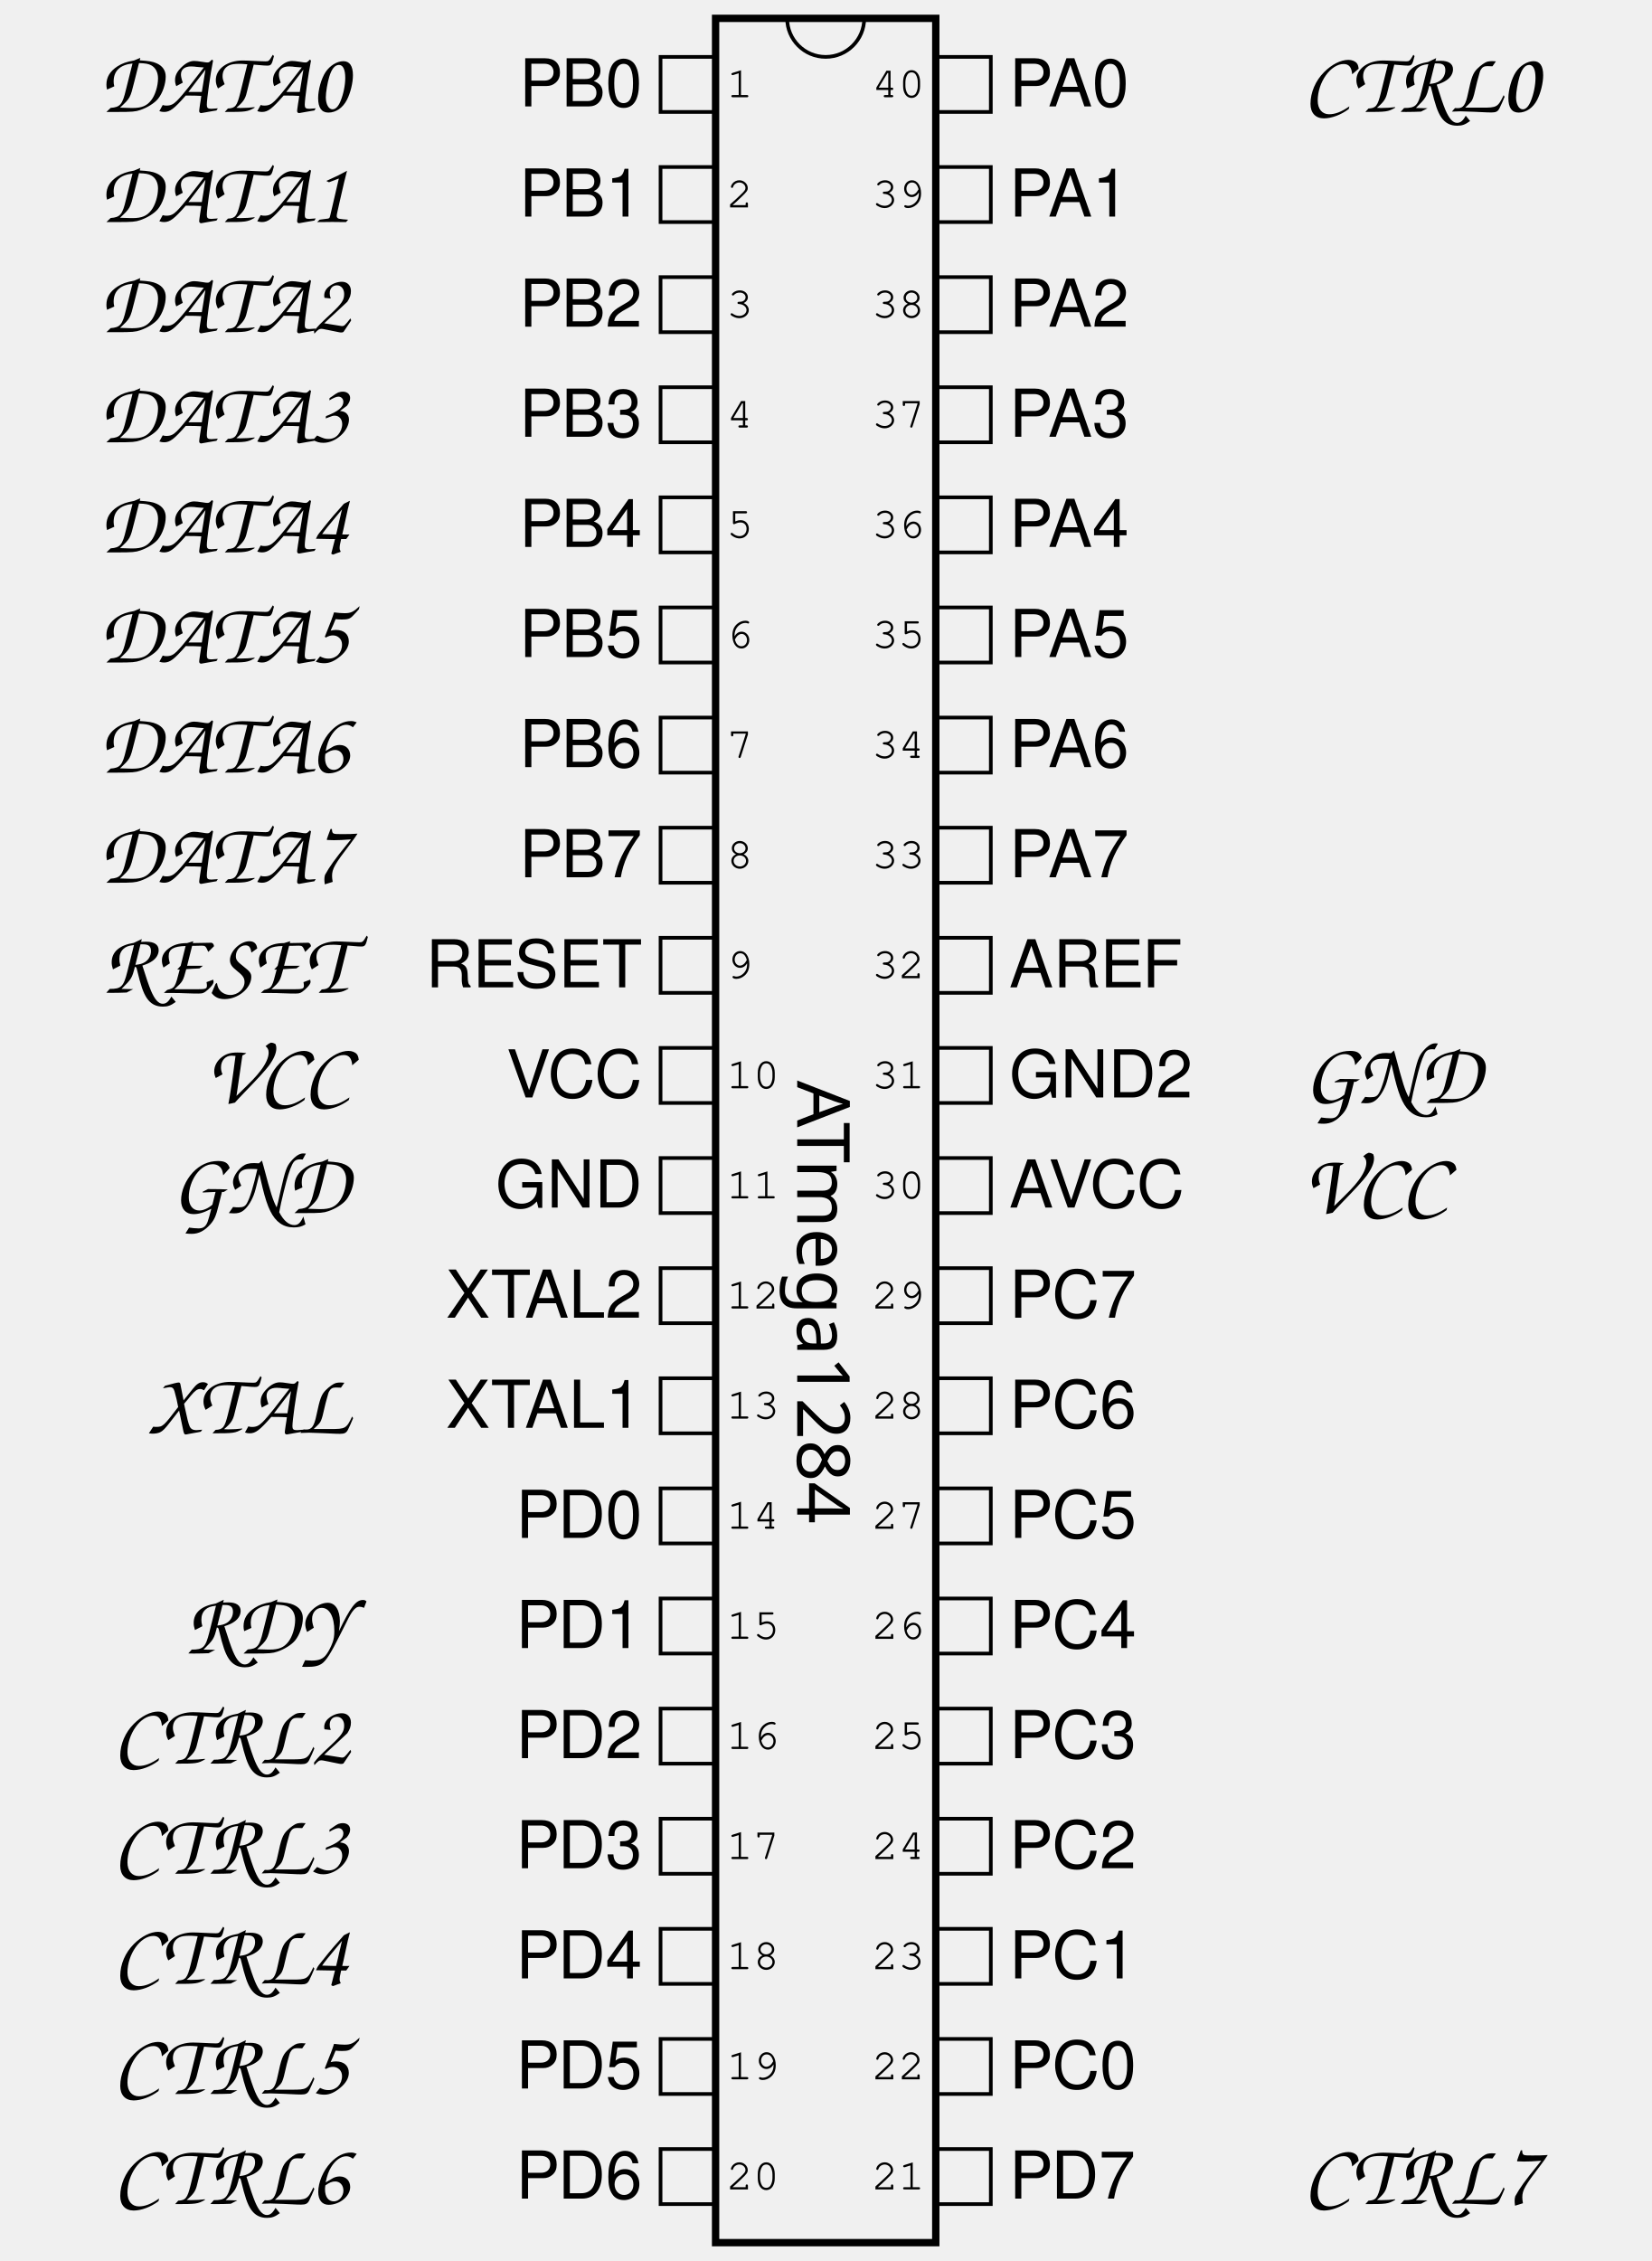
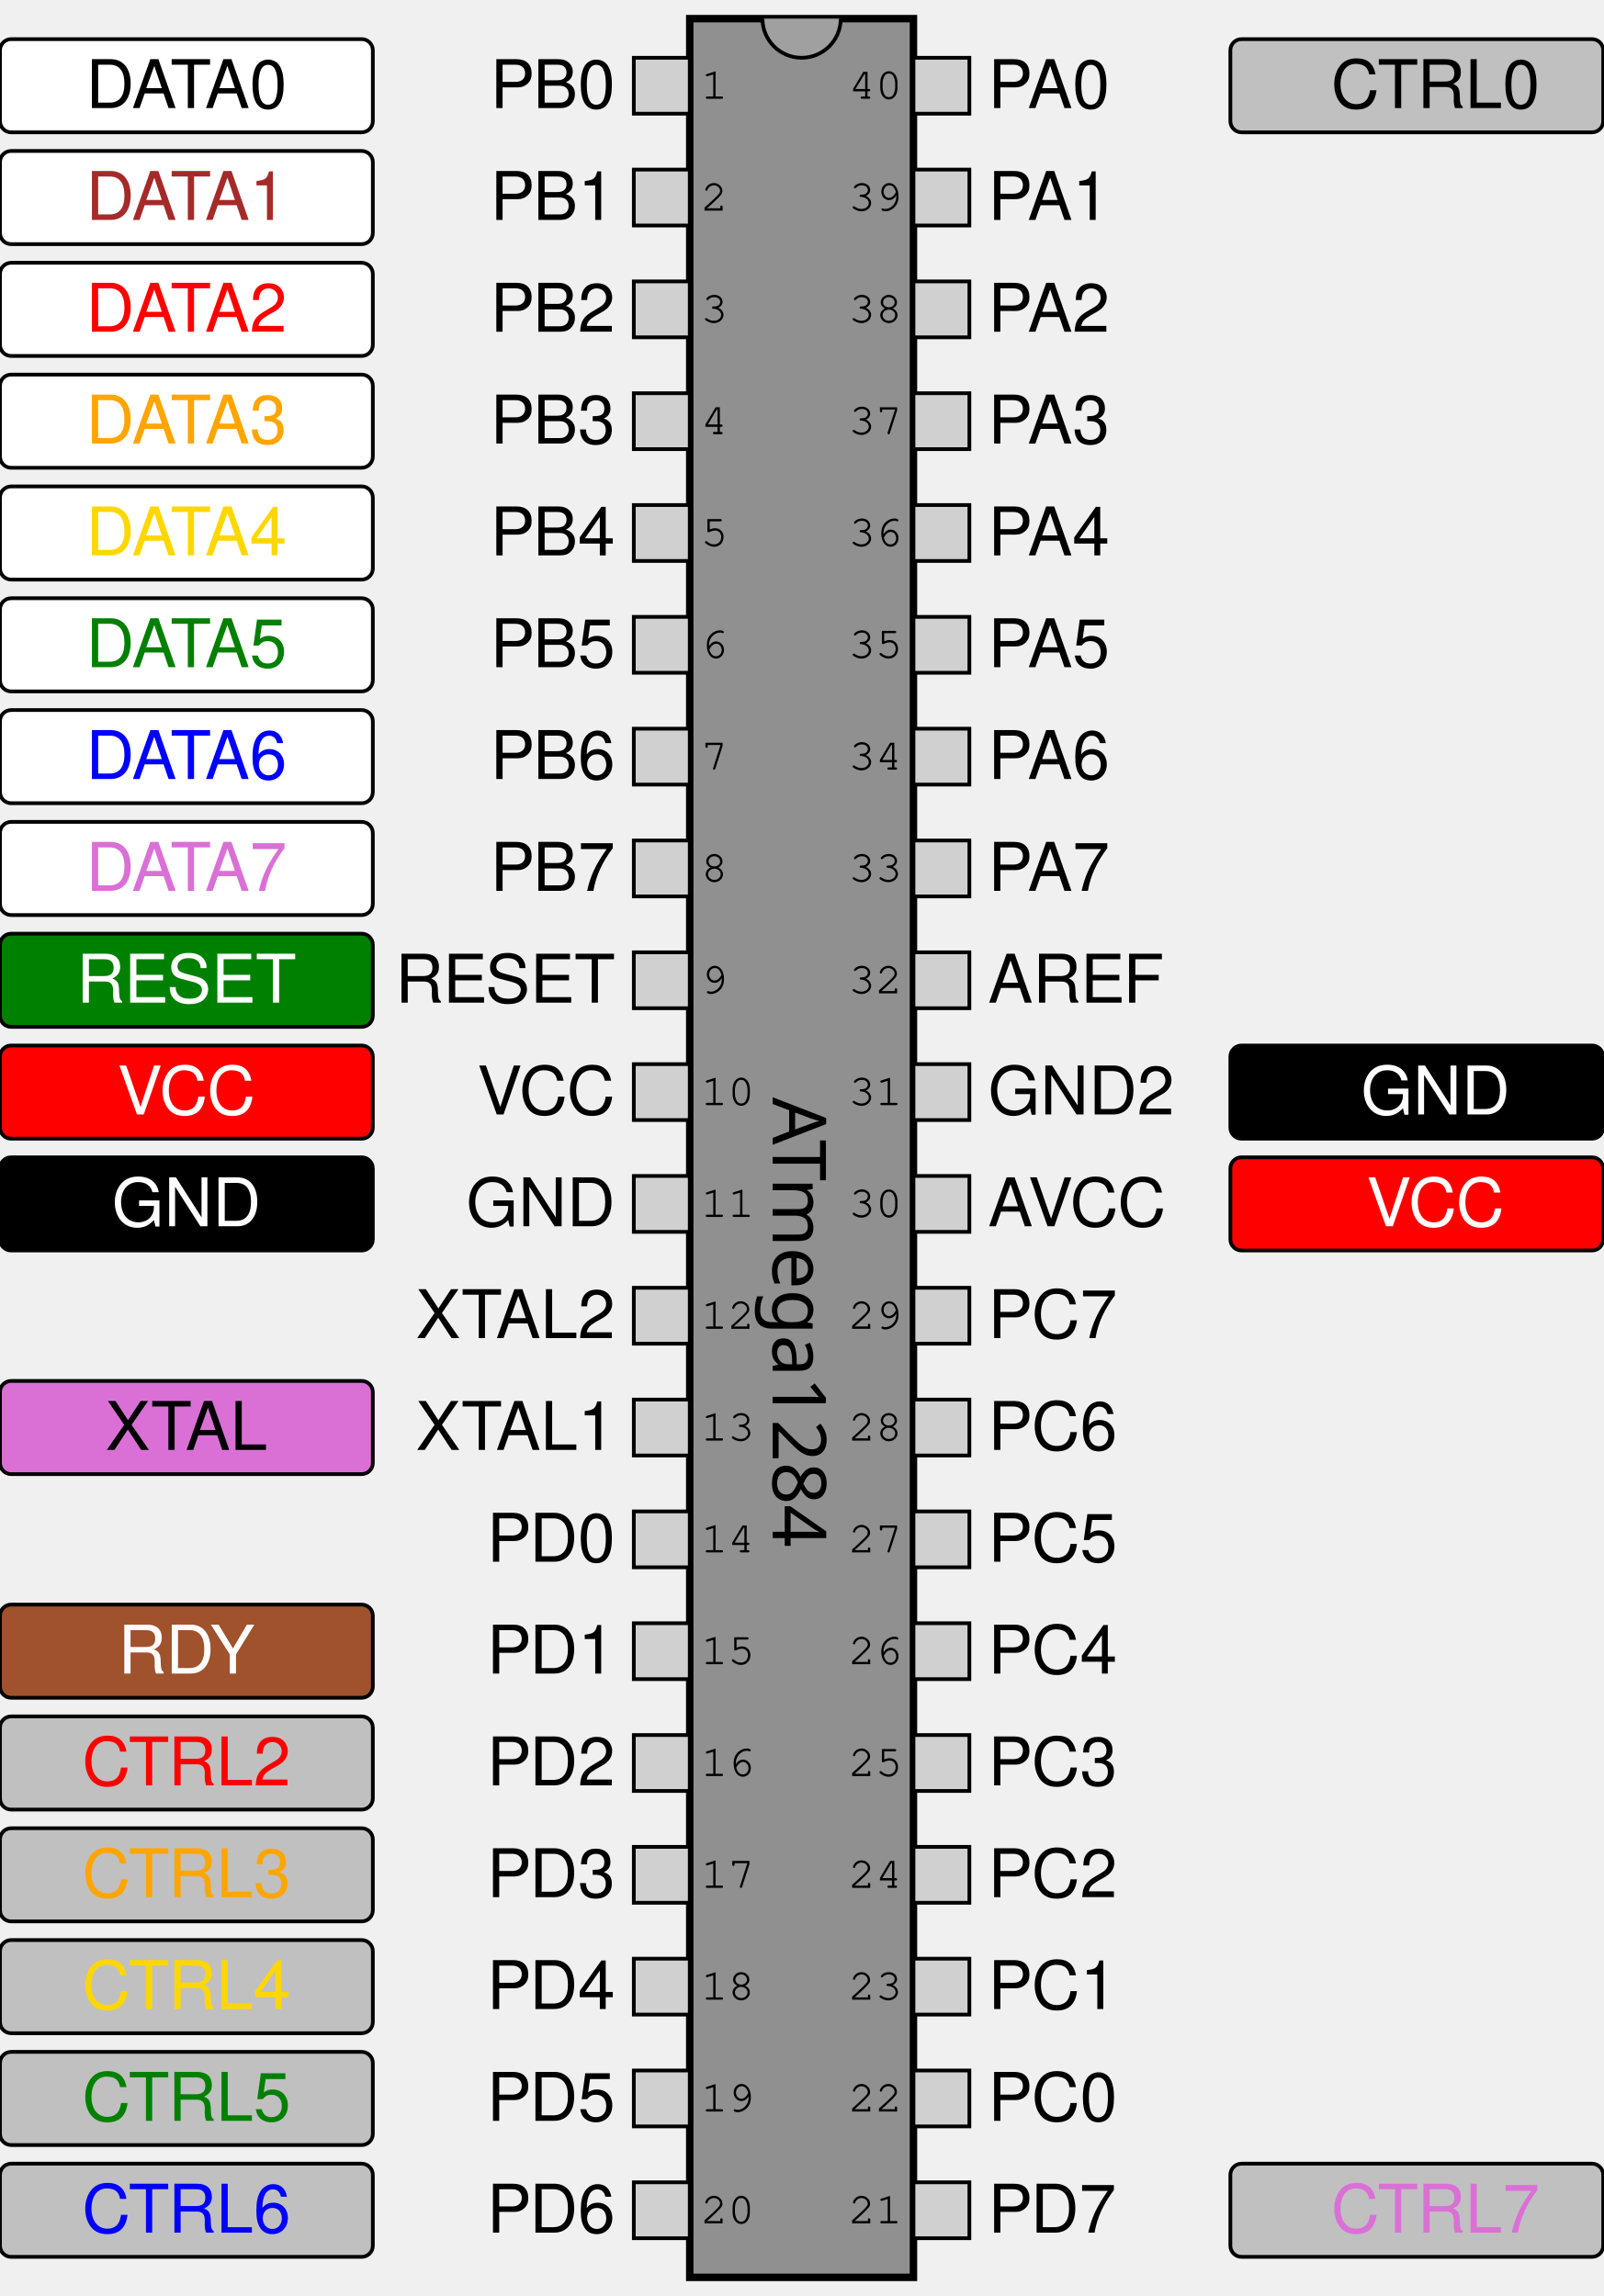
- <svg xmlns="http://www.w3.org/2000/svg" version="1.1" viewBox="0 0 450.0 616.0">
+ <svg xmlns="http://www.w3.org/2000/svg" version="1.1" viewBox="0 0 430.0 616.0">
  <defs>
    <style type="text/css">
-      .thinline { fill:none; stroke:#000000; stroke-width:1.0 }
-      .thickline{ fill:none; stroke:#000000; stroke-width:2.0 }
+      .ic       { fill:#909090; stroke:#000000; stroke-width:2.0 }
+      .notch    { fill:#a0a0a0; stroke:#000000; stroke-width:1.0 }
+      .pin      { fill:#d0d0d0; stroke:#000000; stroke-width:1.0 }
     .pinno    { font-family:"Courier"; font-size:12px }
     .label    { font-family:"Helvetica"; font-size:18px }
-      .function { font-family:"Comic Sans MS"; font-size:24px }
+      .funbox   { stroke:black }
+      .function { font-family:"Helvetica"; font-size:18px; text-anchor:middle }
     .title    { font-family:"Helvetica-Bold"; font-size:20px; text-anchor:middle; writing-mode:tb; alignment-baseline:central }
     
  </style>
  </defs>
-   <rect class="thickline" x="195.0" y="5" width="60.0" height="606.0" />
-   <path class="thinline" d="M214.5,5 a10.5,10.5 0 0,0 21,0" />
-   <text class="title" x="225.0" y="308.0">
+   <rect class="ic" x="185.0" y="5" width="60.0" height="606.0" />
+   <path class="notch" d="M204.5,5 a10.5,10.5 0 0,0 21,0" />
+   <text class="title" x="215.0" y="308.0">
    ATmega1284
  </text>
-   <rect class="thinline" x="180.0" y="15.5" width="15.0" height="15.0" />
-   <text class="function" x="95.0" y="30.5" text-anchor="end">
+   <rect class="pin" x="170.0" y="15.5" width="15.0" height="15.0" />
+   <text class="label" x="165.0" y="29.0" text-anchor="end">
+     PB0
+   </text>
+   <text class="pinno" x="188.0" y="26.5">
+     1
+   </text>
+   <rect class="funbox" x="0" y="10.5" width="100" height="25.0" rx="3" style="fill:white" />
+   <text class="function" x="50" y="29.0" style="fill:black">
    DATA0
  </text>
-   <text class="label" x="175.0" y="29.0" text-anchor="end">
-     PB0
-   </text>
-   <text class="pinno" x="198.0" y="26.5">
-     1
-   </text>
-   <rect class="thinline" x="180.0" y="45.5" width="15.0" height="15.0" />
-   <text class="function" x="95.0" y="60.5" text-anchor="end">
+   <rect class="pin" x="170.0" y="45.5" width="15.0" height="15.0" />
+   <text class="label" x="165.0" y="59.0" text-anchor="end">
+     PB1
+   </text>
+   <text class="pinno" x="188.0" y="56.5">
+     2
+   </text>
+   <rect class="funbox" x="0" y="40.5" width="100" height="25.0" rx="3" style="fill:white" />
+   <text class="function" x="50" y="59.0" style="fill:brown">
    DATA1
  </text>
-   <text class="label" x="175.0" y="59.0" text-anchor="end">
-     PB1
-   </text>
-   <text class="pinno" x="198.0" y="56.5">
-     2
-   </text>
-   <rect class="thinline" x="180.0" y="75.5" width="15.0" height="15.0" />
-   <text class="function" x="95.0" y="90.5" text-anchor="end">
+   <rect class="pin" x="170.0" y="75.5" width="15.0" height="15.0" />
+   <text class="label" x="165.0" y="89.0" text-anchor="end">
+     PB2
+   </text>
+   <text class="pinno" x="188.0" y="86.5">
+     3
+   </text>
+   <rect class="funbox" x="0" y="70.5" width="100" height="25.0" rx="3" style="fill:white" />
+   <text class="function" x="50" y="89.0" style="fill:red">
    DATA2
  </text>
-   <text class="label" x="175.0" y="89.0" text-anchor="end">
-     PB2
-   </text>
-   <text class="pinno" x="198.0" y="86.5">
-     3
-   </text>
-   <rect class="thinline" x="180.0" y="105.5" width="15.0" height="15.0" />
-   <text class="function" x="95.0" y="120.5" text-anchor="end">
+   <rect class="pin" x="170.0" y="105.5" width="15.0" height="15.0" />
+   <text class="label" x="165.0" y="119.0" text-anchor="end">
+     PB3
+   </text>
+   <text class="pinno" x="188.0" y="116.5">
+     4
+   </text>
+   <rect class="funbox" x="0" y="100.5" width="100" height="25.0" rx="3" style="fill:white" />
+   <text class="function" x="50" y="119.0" style="fill:orange">
    DATA3
  </text>
-   <text class="label" x="175.0" y="119.0" text-anchor="end">
-     PB3
-   </text>
-   <text class="pinno" x="198.0" y="116.5">
-     4
-   </text>
-   <rect class="thinline" x="180.0" y="135.5" width="15.0" height="15.0" />
-   <text class="function" x="95.0" y="150.5" text-anchor="end">
+   <rect class="pin" x="170.0" y="135.5" width="15.0" height="15.0" />
+   <text class="label" x="165.0" y="149.0" text-anchor="end">
+     PB4
+   </text>
+   <text class="pinno" x="188.0" y="146.5">
+     5
+   </text>
+   <rect class="funbox" x="0" y="130.5" width="100" height="25.0" rx="3" style="fill:white" />
+   <text class="function" x="50" y="149.0" style="fill:gold">
    DATA4
  </text>
-   <text class="label" x="175.0" y="149.0" text-anchor="end">
-     PB4
-   </text>
-   <text class="pinno" x="198.0" y="146.5">
-     5
-   </text>
-   <rect class="thinline" x="180.0" y="165.5" width="15.0" height="15.0" />
-   <text class="function" x="95.0" y="180.5" text-anchor="end">
+   <rect class="pin" x="170.0" y="165.5" width="15.0" height="15.0" />
+   <text class="label" x="165.0" y="179.0" text-anchor="end">
+     PB5
+   </text>
+   <text class="pinno" x="188.0" y="176.5">
+     6
+   </text>
+   <rect class="funbox" x="0" y="160.5" width="100" height="25.0" rx="3" style="fill:white" />
+   <text class="function" x="50" y="179.0" style="fill:green">
    DATA5
  </text>
-   <text class="label" x="175.0" y="179.0" text-anchor="end">
-     PB5
-   </text>
-   <text class="pinno" x="198.0" y="176.5">
-     6
-   </text>
-   <rect class="thinline" x="180.0" y="195.5" width="15.0" height="15.0" />
-   <text class="function" x="95.0" y="210.5" text-anchor="end">
+   <rect class="pin" x="170.0" y="195.5" width="15.0" height="15.0" />
+   <text class="label" x="165.0" y="209.0" text-anchor="end">
+     PB6
+   </text>
+   <text class="pinno" x="188.0" y="206.5">
+     7
+   </text>
+   <rect class="funbox" x="0" y="190.5" width="100" height="25.0" rx="3" style="fill:white" />
+   <text class="function" x="50" y="209.0" style="fill:blue">
    DATA6
  </text>
-   <text class="label" x="175.0" y="209.0" text-anchor="end">
-     PB6
-   </text>
-   <text class="pinno" x="198.0" y="206.5">
-     7
-   </text>
-   <rect class="thinline" x="180.0" y="225.5" width="15.0" height="15.0" />
-   <text class="function" x="95.0" y="240.5" text-anchor="end">
+   <rect class="pin" x="170.0" y="225.5" width="15.0" height="15.0" />
+   <text class="label" x="165.0" y="239.0" text-anchor="end">
+     PB7
+   </text>
+   <text class="pinno" x="188.0" y="236.5">
+     8
+   </text>
+   <rect class="funbox" x="0" y="220.5" width="100" height="25.0" rx="3" style="fill:white" />
+   <text class="function" x="50" y="239.0" style="fill:orchid">
    DATA7
  </text>
-   <text class="label" x="175.0" y="239.0" text-anchor="end">
-     PB7
-   </text>
-   <text class="pinno" x="198.0" y="236.5">
-     8
-   </text>
-   <rect class="thinline" x="180.0" y="255.5" width="15.0" height="15.0" />
-   <text class="function" x="95.0" y="270.5" text-anchor="end">
+   <rect class="pin" x="170.0" y="255.5" width="15.0" height="15.0" />
+   <text class="label" x="165.0" y="269.0" text-anchor="end">
    RESET
  </text>
-   <text class="label" x="175.0" y="269.0" text-anchor="end">
+   <text class="pinno" x="188.0" y="266.5">
+     9
+   </text>
+   <rect class="funbox" x="0" y="250.5" width="100" height="25.0" rx="3" style="fill:green" />
+   <text class="function" x="50" y="269.0" style="fill:white">
    RESET
  </text>
-   <text class="pinno" x="198.0" y="266.5">
-     9
-   </text>
-   <rect class="thinline" x="180.0" y="285.5" width="15.0" height="15.0" />
-   <text class="function" x="95.0" y="300.5" text-anchor="end">
+   <rect class="pin" x="170.0" y="285.5" width="15.0" height="15.0" />
+   <text class="label" x="165.0" y="299.0" text-anchor="end">
    VCC
  </text>
-   <text class="label" x="175.0" y="299.0" text-anchor="end">
+   <text class="pinno" x="188.0" y="296.5">
+     10
+   </text>
+   <rect class="funbox" x="0" y="280.5" width="100" height="25.0" rx="3" style="fill:red" />
+   <text class="function" x="50" y="299.0" style="fill:white">
    VCC
  </text>
-   <text class="pinno" x="198.0" y="296.5">
-     10
-   </text>
-   <rect class="thinline" x="180.0" y="315.5" width="15.0" height="15.0" />
-   <text class="function" x="95.0" y="330.5" text-anchor="end">
+   <rect class="pin" x="170.0" y="315.5" width="15.0" height="15.0" />
+   <text class="label" x="165.0" y="329.0" text-anchor="end">
    GND
  </text>
-   <text class="label" x="175.0" y="329.0" text-anchor="end">
+   <text class="pinno" x="188.0" y="326.5">
+     11
+   </text>
+   <rect class="funbox" x="0" y="310.5" width="100" height="25.0" rx="3" style="fill:black" />
+   <text class="function" x="50" y="329.0" style="fill:white">
    GND
  </text>
-   <text class="pinno" x="198.0" y="326.5">
-     11
-   </text>
-   <rect class="thinline" x="180.0" y="345.5" width="15.0" height="15.0" />
-   <text class="function" x="95.0" y="360.5" text-anchor="end">
-     
-   </text>
-   <text class="label" x="175.0" y="359.0" text-anchor="end">
+   <rect class="pin" x="170.0" y="345.5" width="15.0" height="15.0" />
+   <text class="label" x="165.0" y="359.0" text-anchor="end">
    XTAL2
  </text>
-   <text class="pinno" x="198.0" y="356.5">
+   <text class="pinno" x="188.0" y="356.5">
    12
  </text>
-   <rect class="thinline" x="180.0" y="375.5" width="15.0" height="15.0" />
-   <text class="function" x="95.0" y="390.5" text-anchor="end">
+   <rect class="pin" x="170.0" y="375.5" width="15.0" height="15.0" />
+   <text class="label" x="165.0" y="389.0" text-anchor="end">
+     XTAL1
+   </text>
+   <text class="pinno" x="188.0" y="386.5">
+     13
+   </text>
+   <rect class="funbox" x="0" y="370.5" width="100" height="25.0" rx="3" style="fill:orchid" />
+   <text class="function" x="50" y="389.0" style="fill:black">
    XTAL
  </text>
-   <text class="label" x="175.0" y="389.0" text-anchor="end">
-     XTAL1
-   </text>
-   <text class="pinno" x="198.0" y="386.5">
-     13
-   </text>
-   <rect class="thinline" x="180.0" y="405.5" width="15.0" height="15.0" />
-   <text class="function" x="95.0" y="420.5" text-anchor="end">
-     
-   </text>
-   <text class="label" x="175.0" y="419.0" text-anchor="end">
+   <rect class="pin" x="170.0" y="405.5" width="15.0" height="15.0" />
+   <text class="label" x="165.0" y="419.0" text-anchor="end">
    PD0
  </text>
-   <text class="pinno" x="198.0" y="416.5">
+   <text class="pinno" x="188.0" y="416.5">
    14
  </text>
-   <rect class="thinline" x="180.0" y="435.5" width="15.0" height="15.0" />
-   <text class="function" x="95.0" y="450.5" text-anchor="end">
+   <rect class="pin" x="170.0" y="435.5" width="15.0" height="15.0" />
+   <text class="label" x="165.0" y="449.0" text-anchor="end">
+     PD1
+   </text>
+   <text class="pinno" x="188.0" y="446.5">
+     15
+   </text>
+   <rect class="funbox" x="0" y="430.5" width="100" height="25.0" rx="3" style="fill:sienna" />
+   <text class="function" x="50" y="449.0" style="fill:white">
    RDY
  </text>
-   <text class="label" x="175.0" y="449.0" text-anchor="end">
-     PD1
-   </text>
-   <text class="pinno" x="198.0" y="446.5">
-     15
-   </text>
-   <rect class="thinline" x="180.0" y="465.5" width="15.0" height="15.0" />
-   <text class="function" x="95.0" y="480.5" text-anchor="end">
+   <rect class="pin" x="170.0" y="465.5" width="15.0" height="15.0" />
+   <text class="label" x="165.0" y="479.0" text-anchor="end">
+     PD2
+   </text>
+   <text class="pinno" x="188.0" y="476.5">
+     16
+   </text>
+   <rect class="funbox" x="0" y="460.5" width="100" height="25.0" rx="3" style="fill:silver" />
+   <text class="function" x="50" y="479.0" style="fill:red">
    CTRL2
  </text>
-   <text class="label" x="175.0" y="479.0" text-anchor="end">
-     PD2
-   </text>
-   <text class="pinno" x="198.0" y="476.5">
-     16
-   </text>
-   <rect class="thinline" x="180.0" y="495.5" width="15.0" height="15.0" />
-   <text class="function" x="95.0" y="510.5" text-anchor="end">
+   <rect class="pin" x="170.0" y="495.5" width="15.0" height="15.0" />
+   <text class="label" x="165.0" y="509.0" text-anchor="end">
+     PD3
+   </text>
+   <text class="pinno" x="188.0" y="506.5">
+     17
+   </text>
+   <rect class="funbox" x="0" y="490.5" width="100" height="25.0" rx="3" style="fill:silver" />
+   <text class="function" x="50" y="509.0" style="fill:orange">
    CTRL3
  </text>
-   <text class="label" x="175.0" y="509.0" text-anchor="end">
-     PD3
-   </text>
-   <text class="pinno" x="198.0" y="506.5">
-     17
-   </text>
-   <rect class="thinline" x="180.0" y="525.5" width="15.0" height="15.0" />
-   <text class="function" x="95.0" y="540.5" text-anchor="end">
+   <rect class="pin" x="170.0" y="525.5" width="15.0" height="15.0" />
+   <text class="label" x="165.0" y="539.0" text-anchor="end">
+     PD4
+   </text>
+   <text class="pinno" x="188.0" y="536.5">
+     18
+   </text>
+   <rect class="funbox" x="0" y="520.5" width="100" height="25.0" rx="3" style="fill:silver" />
+   <text class="function" x="50" y="539.0" style="fill:gold">
    CTRL4
  </text>
-   <text class="label" x="175.0" y="539.0" text-anchor="end">
-     PD4
-   </text>
-   <text class="pinno" x="198.0" y="536.5">
-     18
-   </text>
-   <rect class="thinline" x="180.0" y="555.5" width="15.0" height="15.0" />
-   <text class="function" x="95.0" y="570.5" text-anchor="end">
+   <rect class="pin" x="170.0" y="555.5" width="15.0" height="15.0" />
+   <text class="label" x="165.0" y="569.0" text-anchor="end">
+     PD5
+   </text>
+   <text class="pinno" x="188.0" y="566.5">
+     19
+   </text>
+   <rect class="funbox" x="0" y="550.5" width="100" height="25.0" rx="3" style="fill:silver" />
+   <text class="function" x="50" y="569.0" style="fill:green">
    CTRL5
  </text>
-   <text class="label" x="175.0" y="569.0" text-anchor="end">
-     PD5
-   </text>
-   <text class="pinno" x="198.0" y="566.5">
-     19
-   </text>
-   <rect class="thinline" x="180.0" y="585.5" width="15.0" height="15.0" />
-   <text class="function" x="95.0" y="600.5" text-anchor="end">
+   <rect class="pin" x="170.0" y="585.5" width="15.0" height="15.0" />
+   <text class="label" x="165.0" y="599.0" text-anchor="end">
+     PD6
+   </text>
+   <text class="pinno" x="188.0" y="596.5">
+     20
+   </text>
+   <rect class="funbox" x="0" y="580.5" width="100" height="25.0" rx="3" style="fill:silver" />
+   <text class="function" x="50" y="599.0" style="fill:blue">
    CTRL6
  </text>
-   <text class="label" x="175.0" y="599.0" text-anchor="end">
-     PD6
-   </text>
-   <text class="pinno" x="198.0" y="596.5">
-     20
-   </text>
-   <rect class="thinline" x="255.0" y="585.5" width="15.0" height="15.0" />
-   <text class="pinno" x="252.0" y="596.5" text-anchor="end">
+   <rect class="pin" x="245.0" y="585.5" width="15.0" height="15.0" />
+   <text class="pinno" x="242.0" y="596.5" text-anchor="end">
    21
  </text>
-   <text class="label" x="275.0" y="599.0">
+   <text class="label" x="265.0" y="599.0">
    PD7
  </text>
-   <text class="function" x="355.0" y="600.5">
+   <rect class="funbox" x="330.0" y="580.5" width="100" height="25.0" rx="3" style="fill:silver" />
+   <text class="function" x="385.0" y="599.0" style="fill:orchid">
    CTRL7
  </text>
-   <rect class="thinline" x="255.0" y="555.5" width="15.0" height="15.0" />
-   <text class="pinno" x="252.0" y="566.5" text-anchor="end">
+   <rect class="pin" x="245.0" y="555.5" width="15.0" height="15.0" />
+   <text class="pinno" x="242.0" y="566.5" text-anchor="end">
    22
  </text>
-   <text class="label" x="275.0" y="569.0">
+   <text class="label" x="265.0" y="569.0">
    PC0
  </text>
-   <text class="function" x="355.0" y="570.5">
-     
-   </text>
-   <rect class="thinline" x="255.0" y="525.5" width="15.0" height="15.0" />
-   <text class="pinno" x="252.0" y="536.5" text-anchor="end">
+   <rect class="pin" x="245.0" y="525.5" width="15.0" height="15.0" />
+   <text class="pinno" x="242.0" y="536.5" text-anchor="end">
    23
  </text>
-   <text class="label" x="275.0" y="539.0">
+   <text class="label" x="265.0" y="539.0">
    PC1
  </text>
-   <text class="function" x="355.0" y="540.5">
-     
-   </text>
-   <rect class="thinline" x="255.0" y="495.5" width="15.0" height="15.0" />
-   <text class="pinno" x="252.0" y="506.5" text-anchor="end">
+   <rect class="pin" x="245.0" y="495.5" width="15.0" height="15.0" />
+   <text class="pinno" x="242.0" y="506.5" text-anchor="end">
    24
  </text>
-   <text class="label" x="275.0" y="509.0">
+   <text class="label" x="265.0" y="509.0">
    PC2
  </text>
-   <text class="function" x="355.0" y="510.5">
-     
-   </text>
-   <rect class="thinline" x="255.0" y="465.5" width="15.0" height="15.0" />
-   <text class="pinno" x="252.0" y="476.5" text-anchor="end">
+   <rect class="pin" x="245.0" y="465.5" width="15.0" height="15.0" />
+   <text class="pinno" x="242.0" y="476.5" text-anchor="end">
    25
  </text>
-   <text class="label" x="275.0" y="479.0">
+   <text class="label" x="265.0" y="479.0">
    PC3
  </text>
-   <text class="function" x="355.0" y="480.5">
-     
-   </text>
-   <rect class="thinline" x="255.0" y="435.5" width="15.0" height="15.0" />
-   <text class="pinno" x="252.0" y="446.5" text-anchor="end">
+   <rect class="pin" x="245.0" y="435.5" width="15.0" height="15.0" />
+   <text class="pinno" x="242.0" y="446.5" text-anchor="end">
    26
  </text>
-   <text class="label" x="275.0" y="449.0">
+   <text class="label" x="265.0" y="449.0">
    PC4
  </text>
-   <text class="function" x="355.0" y="450.5">
-     
-   </text>
-   <rect class="thinline" x="255.0" y="405.5" width="15.0" height="15.0" />
-   <text class="pinno" x="252.0" y="416.5" text-anchor="end">
+   <rect class="pin" x="245.0" y="405.5" width="15.0" height="15.0" />
+   <text class="pinno" x="242.0" y="416.5" text-anchor="end">
    27
  </text>
-   <text class="label" x="275.0" y="419.0">
+   <text class="label" x="265.0" y="419.0">
    PC5
  </text>
-   <text class="function" x="355.0" y="420.5">
-     
-   </text>
-   <rect class="thinline" x="255.0" y="375.5" width="15.0" height="15.0" />
-   <text class="pinno" x="252.0" y="386.5" text-anchor="end">
+   <rect class="pin" x="245.0" y="375.5" width="15.0" height="15.0" />
+   <text class="pinno" x="242.0" y="386.5" text-anchor="end">
    28
  </text>
-   <text class="label" x="275.0" y="389.0">
+   <text class="label" x="265.0" y="389.0">
    PC6
  </text>
-   <text class="function" x="355.0" y="390.5">
-     
-   </text>
-   <rect class="thinline" x="255.0" y="345.5" width="15.0" height="15.0" />
-   <text class="pinno" x="252.0" y="356.5" text-anchor="end">
+   <rect class="pin" x="245.0" y="345.5" width="15.0" height="15.0" />
+   <text class="pinno" x="242.0" y="356.5" text-anchor="end">
    29
  </text>
-   <text class="label" x="275.0" y="359.0">
+   <text class="label" x="265.0" y="359.0">
    PC7
  </text>
-   <text class="function" x="355.0" y="360.5">
-     
-   </text>
-   <rect class="thinline" x="255.0" y="315.5" width="15.0" height="15.0" />
-   <text class="pinno" x="252.0" y="326.5" text-anchor="end">
+   <rect class="pin" x="245.0" y="315.5" width="15.0" height="15.0" />
+   <text class="pinno" x="242.0" y="326.5" text-anchor="end">
    30
  </text>
-   <text class="label" x="275.0" y="329.0">
+   <text class="label" x="265.0" y="329.0">
    AVCC
  </text>
-   <text class="function" x="355.0" y="330.5">
+   <rect class="funbox" x="330.0" y="310.5" width="100" height="25.0" rx="3" style="fill:red" />
+   <text class="function" x="385.0" y="329.0" style="fill:white">
    VCC
  </text>
-   <rect class="thinline" x="255.0" y="285.5" width="15.0" height="15.0" />
-   <text class="pinno" x="252.0" y="296.5" text-anchor="end">
+   <rect class="pin" x="245.0" y="285.5" width="15.0" height="15.0" />
+   <text class="pinno" x="242.0" y="296.5" text-anchor="end">
    31
  </text>
-   <text class="label" x="275.0" y="299.0">
+   <text class="label" x="265.0" y="299.0">
    GND2
  </text>
-   <text class="function" x="355.0" y="300.5">
+   <rect class="funbox" x="330.0" y="280.5" width="100" height="25.0" rx="3" style="fill:black" />
+   <text class="function" x="385.0" y="299.0" style="fill:white">
    GND
  </text>
-   <rect class="thinline" x="255.0" y="255.5" width="15.0" height="15.0" />
-   <text class="pinno" x="252.0" y="266.5" text-anchor="end">
+   <rect class="pin" x="245.0" y="255.5" width="15.0" height="15.0" />
+   <text class="pinno" x="242.0" y="266.5" text-anchor="end">
    32
  </text>
-   <text class="label" x="275.0" y="269.0">
+   <text class="label" x="265.0" y="269.0">
    AREF
  </text>
-   <text class="function" x="355.0" y="270.5">
-     
-   </text>
-   <rect class="thinline" x="255.0" y="225.5" width="15.0" height="15.0" />
-   <text class="pinno" x="252.0" y="236.5" text-anchor="end">
+   <rect class="pin" x="245.0" y="225.5" width="15.0" height="15.0" />
+   <text class="pinno" x="242.0" y="236.5" text-anchor="end">
    33
  </text>
-   <text class="label" x="275.0" y="239.0">
+   <text class="label" x="265.0" y="239.0">
    PA7
  </text>
-   <text class="function" x="355.0" y="240.5">
-     
-   </text>
-   <rect class="thinline" x="255.0" y="195.5" width="15.0" height="15.0" />
-   <text class="pinno" x="252.0" y="206.5" text-anchor="end">
+   <rect class="pin" x="245.0" y="195.5" width="15.0" height="15.0" />
+   <text class="pinno" x="242.0" y="206.5" text-anchor="end">
    34
  </text>
-   <text class="label" x="275.0" y="209.0">
+   <text class="label" x="265.0" y="209.0">
    PA6
  </text>
-   <text class="function" x="355.0" y="210.5">
-     
-   </text>
-   <rect class="thinline" x="255.0" y="165.5" width="15.0" height="15.0" />
-   <text class="pinno" x="252.0" y="176.5" text-anchor="end">
+   <rect class="pin" x="245.0" y="165.5" width="15.0" height="15.0" />
+   <text class="pinno" x="242.0" y="176.5" text-anchor="end">
    35
  </text>
-   <text class="label" x="275.0" y="179.0">
+   <text class="label" x="265.0" y="179.0">
    PA5
  </text>
-   <text class="function" x="355.0" y="180.5">
-     
-   </text>
-   <rect class="thinline" x="255.0" y="135.5" width="15.0" height="15.0" />
-   <text class="pinno" x="252.0" y="146.5" text-anchor="end">
+   <rect class="pin" x="245.0" y="135.5" width="15.0" height="15.0" />
+   <text class="pinno" x="242.0" y="146.5" text-anchor="end">
    36
  </text>
-   <text class="label" x="275.0" y="149.0">
+   <text class="label" x="265.0" y="149.0">
    PA4
  </text>
-   <text class="function" x="355.0" y="150.5">
-     
-   </text>
-   <rect class="thinline" x="255.0" y="105.5" width="15.0" height="15.0" />
-   <text class="pinno" x="252.0" y="116.5" text-anchor="end">
+   <rect class="pin" x="245.0" y="105.5" width="15.0" height="15.0" />
+   <text class="pinno" x="242.0" y="116.5" text-anchor="end">
    37
  </text>
-   <text class="label" x="275.0" y="119.0">
+   <text class="label" x="265.0" y="119.0">
    PA3
  </text>
-   <text class="function" x="355.0" y="120.5">
-     
-   </text>
-   <rect class="thinline" x="255.0" y="75.5" width="15.0" height="15.0" />
-   <text class="pinno" x="252.0" y="86.5" text-anchor="end">
+   <rect class="pin" x="245.0" y="75.5" width="15.0" height="15.0" />
+   <text class="pinno" x="242.0" y="86.5" text-anchor="end">
    38
  </text>
-   <text class="label" x="275.0" y="89.0">
+   <text class="label" x="265.0" y="89.0">
    PA2
  </text>
-   <text class="function" x="355.0" y="90.5">
-     
-   </text>
-   <rect class="thinline" x="255.0" y="45.5" width="15.0" height="15.0" />
-   <text class="pinno" x="252.0" y="56.5" text-anchor="end">
+   <rect class="pin" x="245.0" y="45.5" width="15.0" height="15.0" />
+   <text class="pinno" x="242.0" y="56.5" text-anchor="end">
    39
  </text>
-   <text class="label" x="275.0" y="59.0">
+   <text class="label" x="265.0" y="59.0">
    PA1
  </text>
-   <text class="function" x="355.0" y="60.5">
-     
-   </text>
-   <rect class="thinline" x="255.0" y="15.5" width="15.0" height="15.0" />
-   <text class="pinno" x="252.0" y="26.5" text-anchor="end">
+   <rect class="pin" x="245.0" y="15.5" width="15.0" height="15.0" />
+   <text class="pinno" x="242.0" y="26.5" text-anchor="end">
    40
  </text>
-   <text class="label" x="275.0" y="29.0">
+   <text class="label" x="265.0" y="29.0">
    PA0
  </text>
-   <text class="function" x="355.0" y="30.5">
+   <rect class="funbox" x="330.0" y="10.5" width="100" height="25.0" rx="3" style="fill:silver" />
+   <text class="function" x="385.0" y="29.0" style="fill:black">
    CTRL0
  </text>
</svg>
